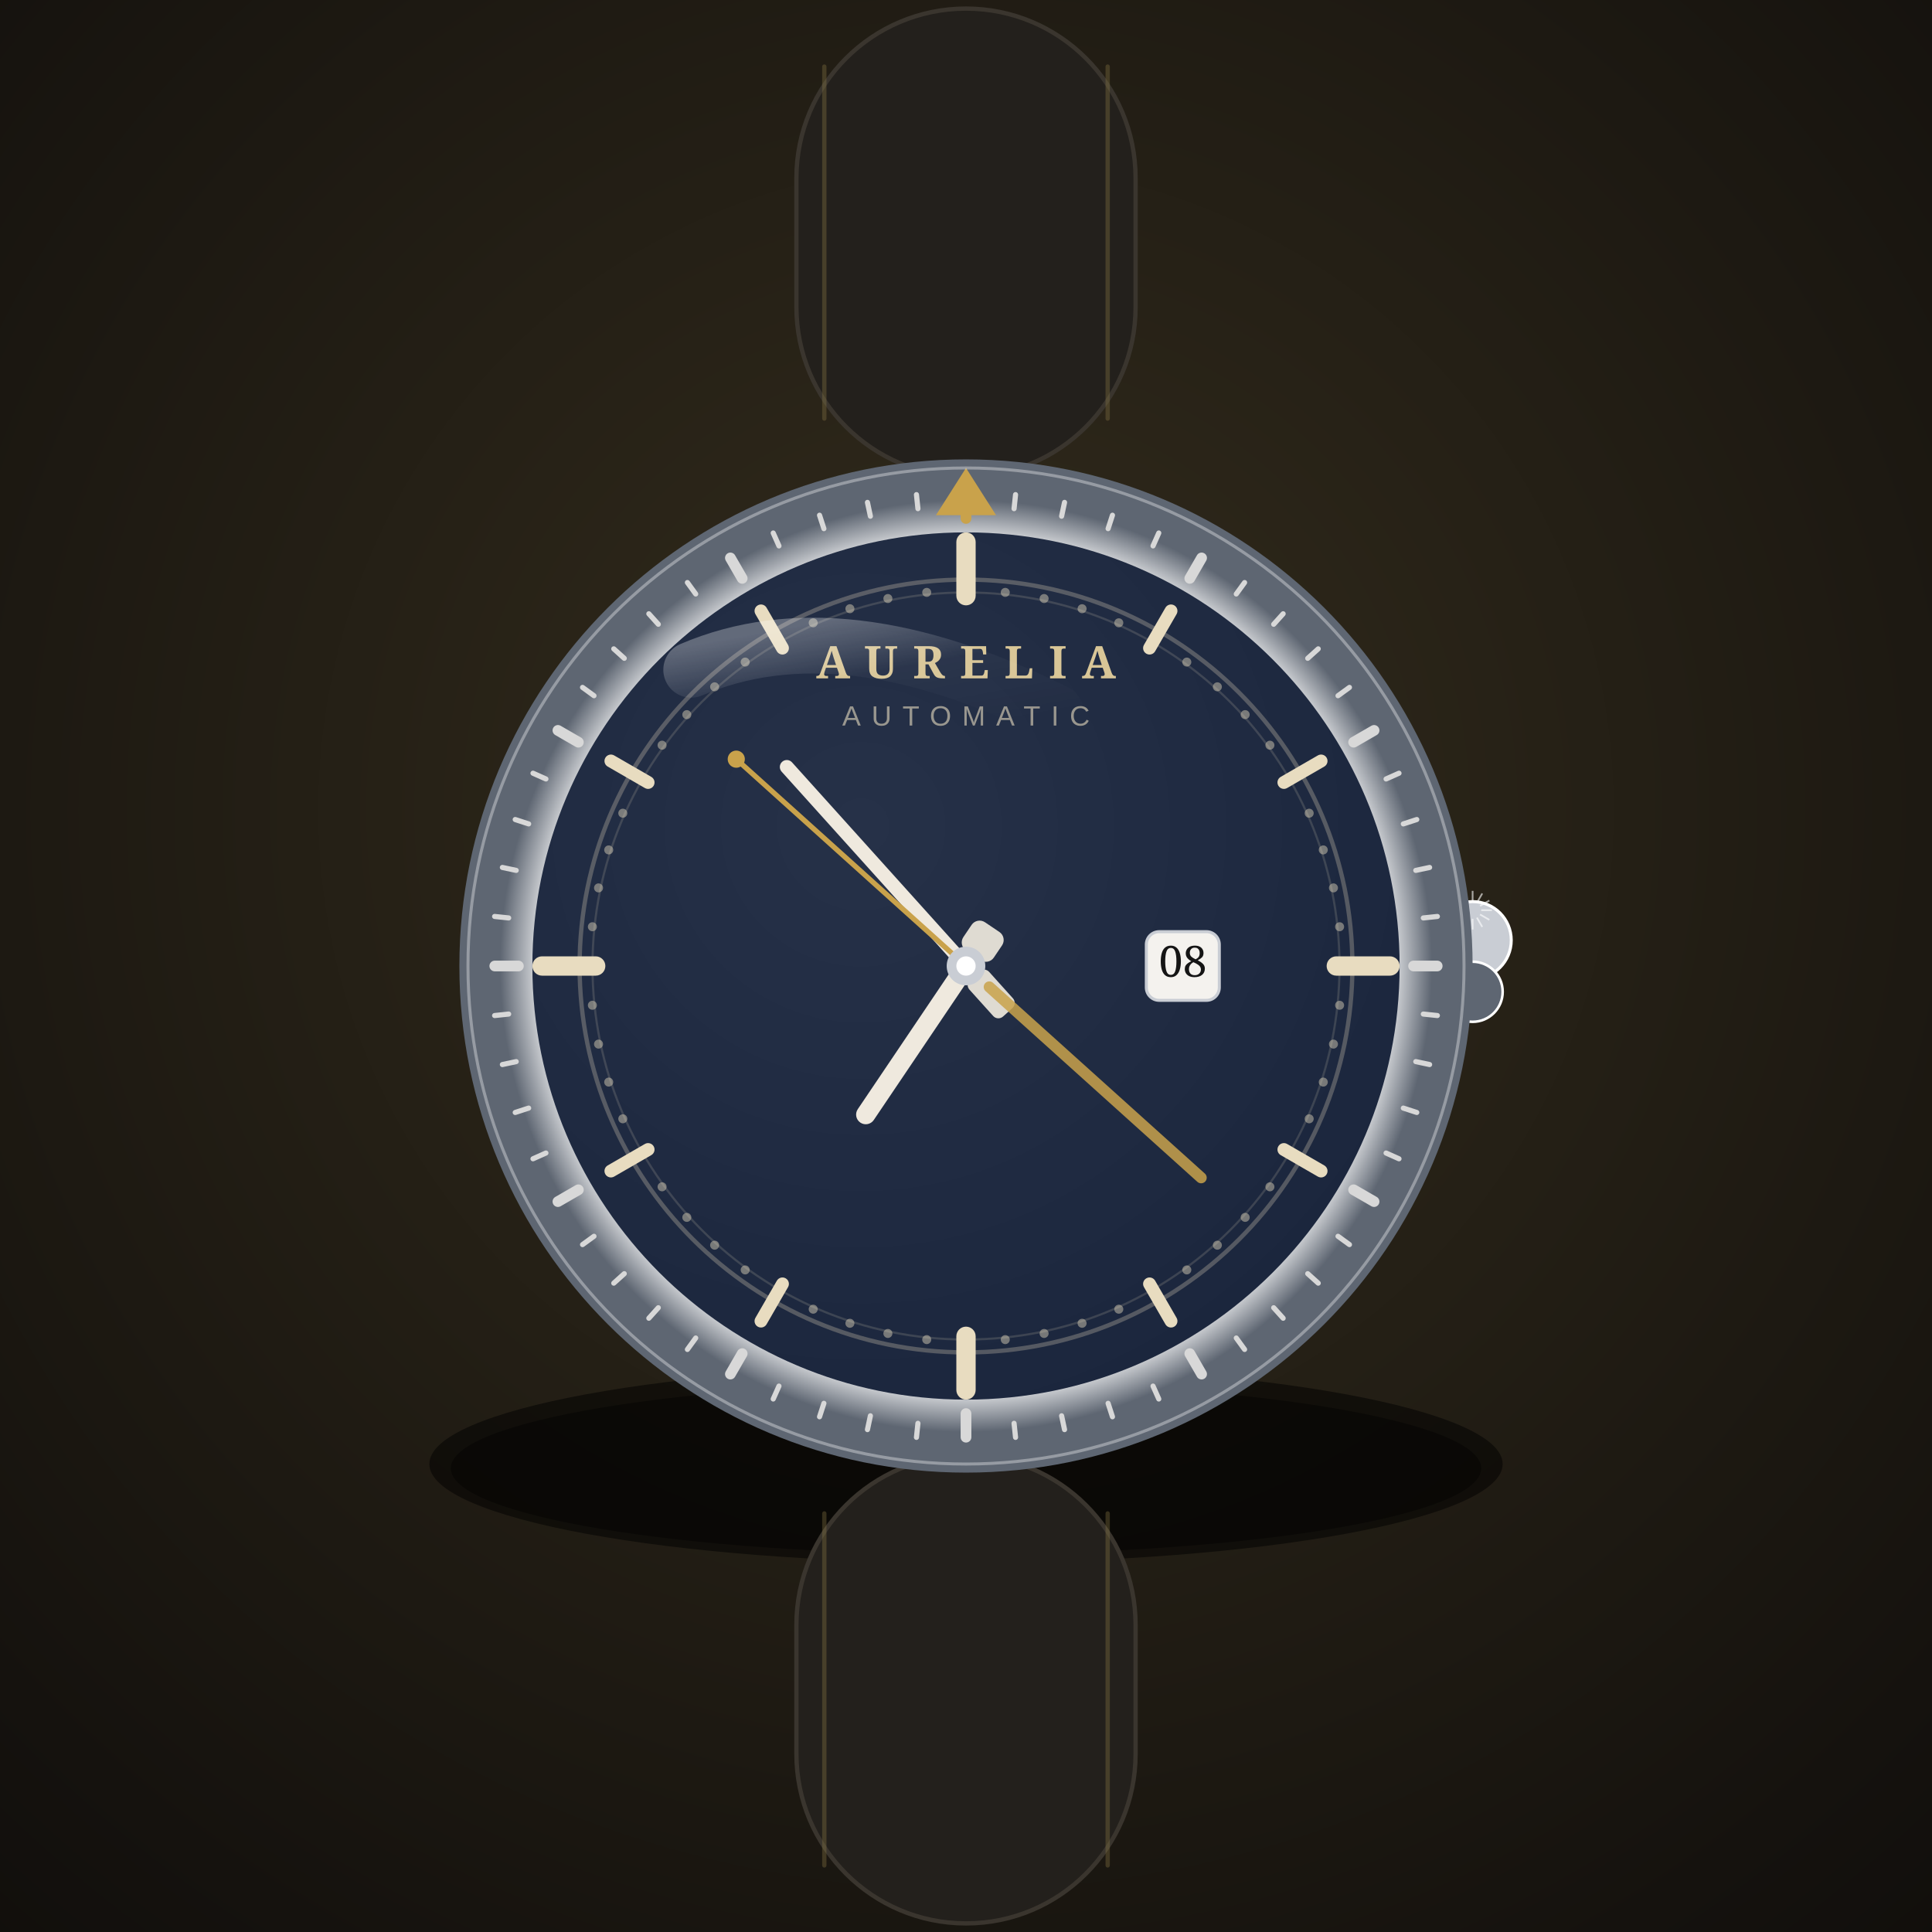
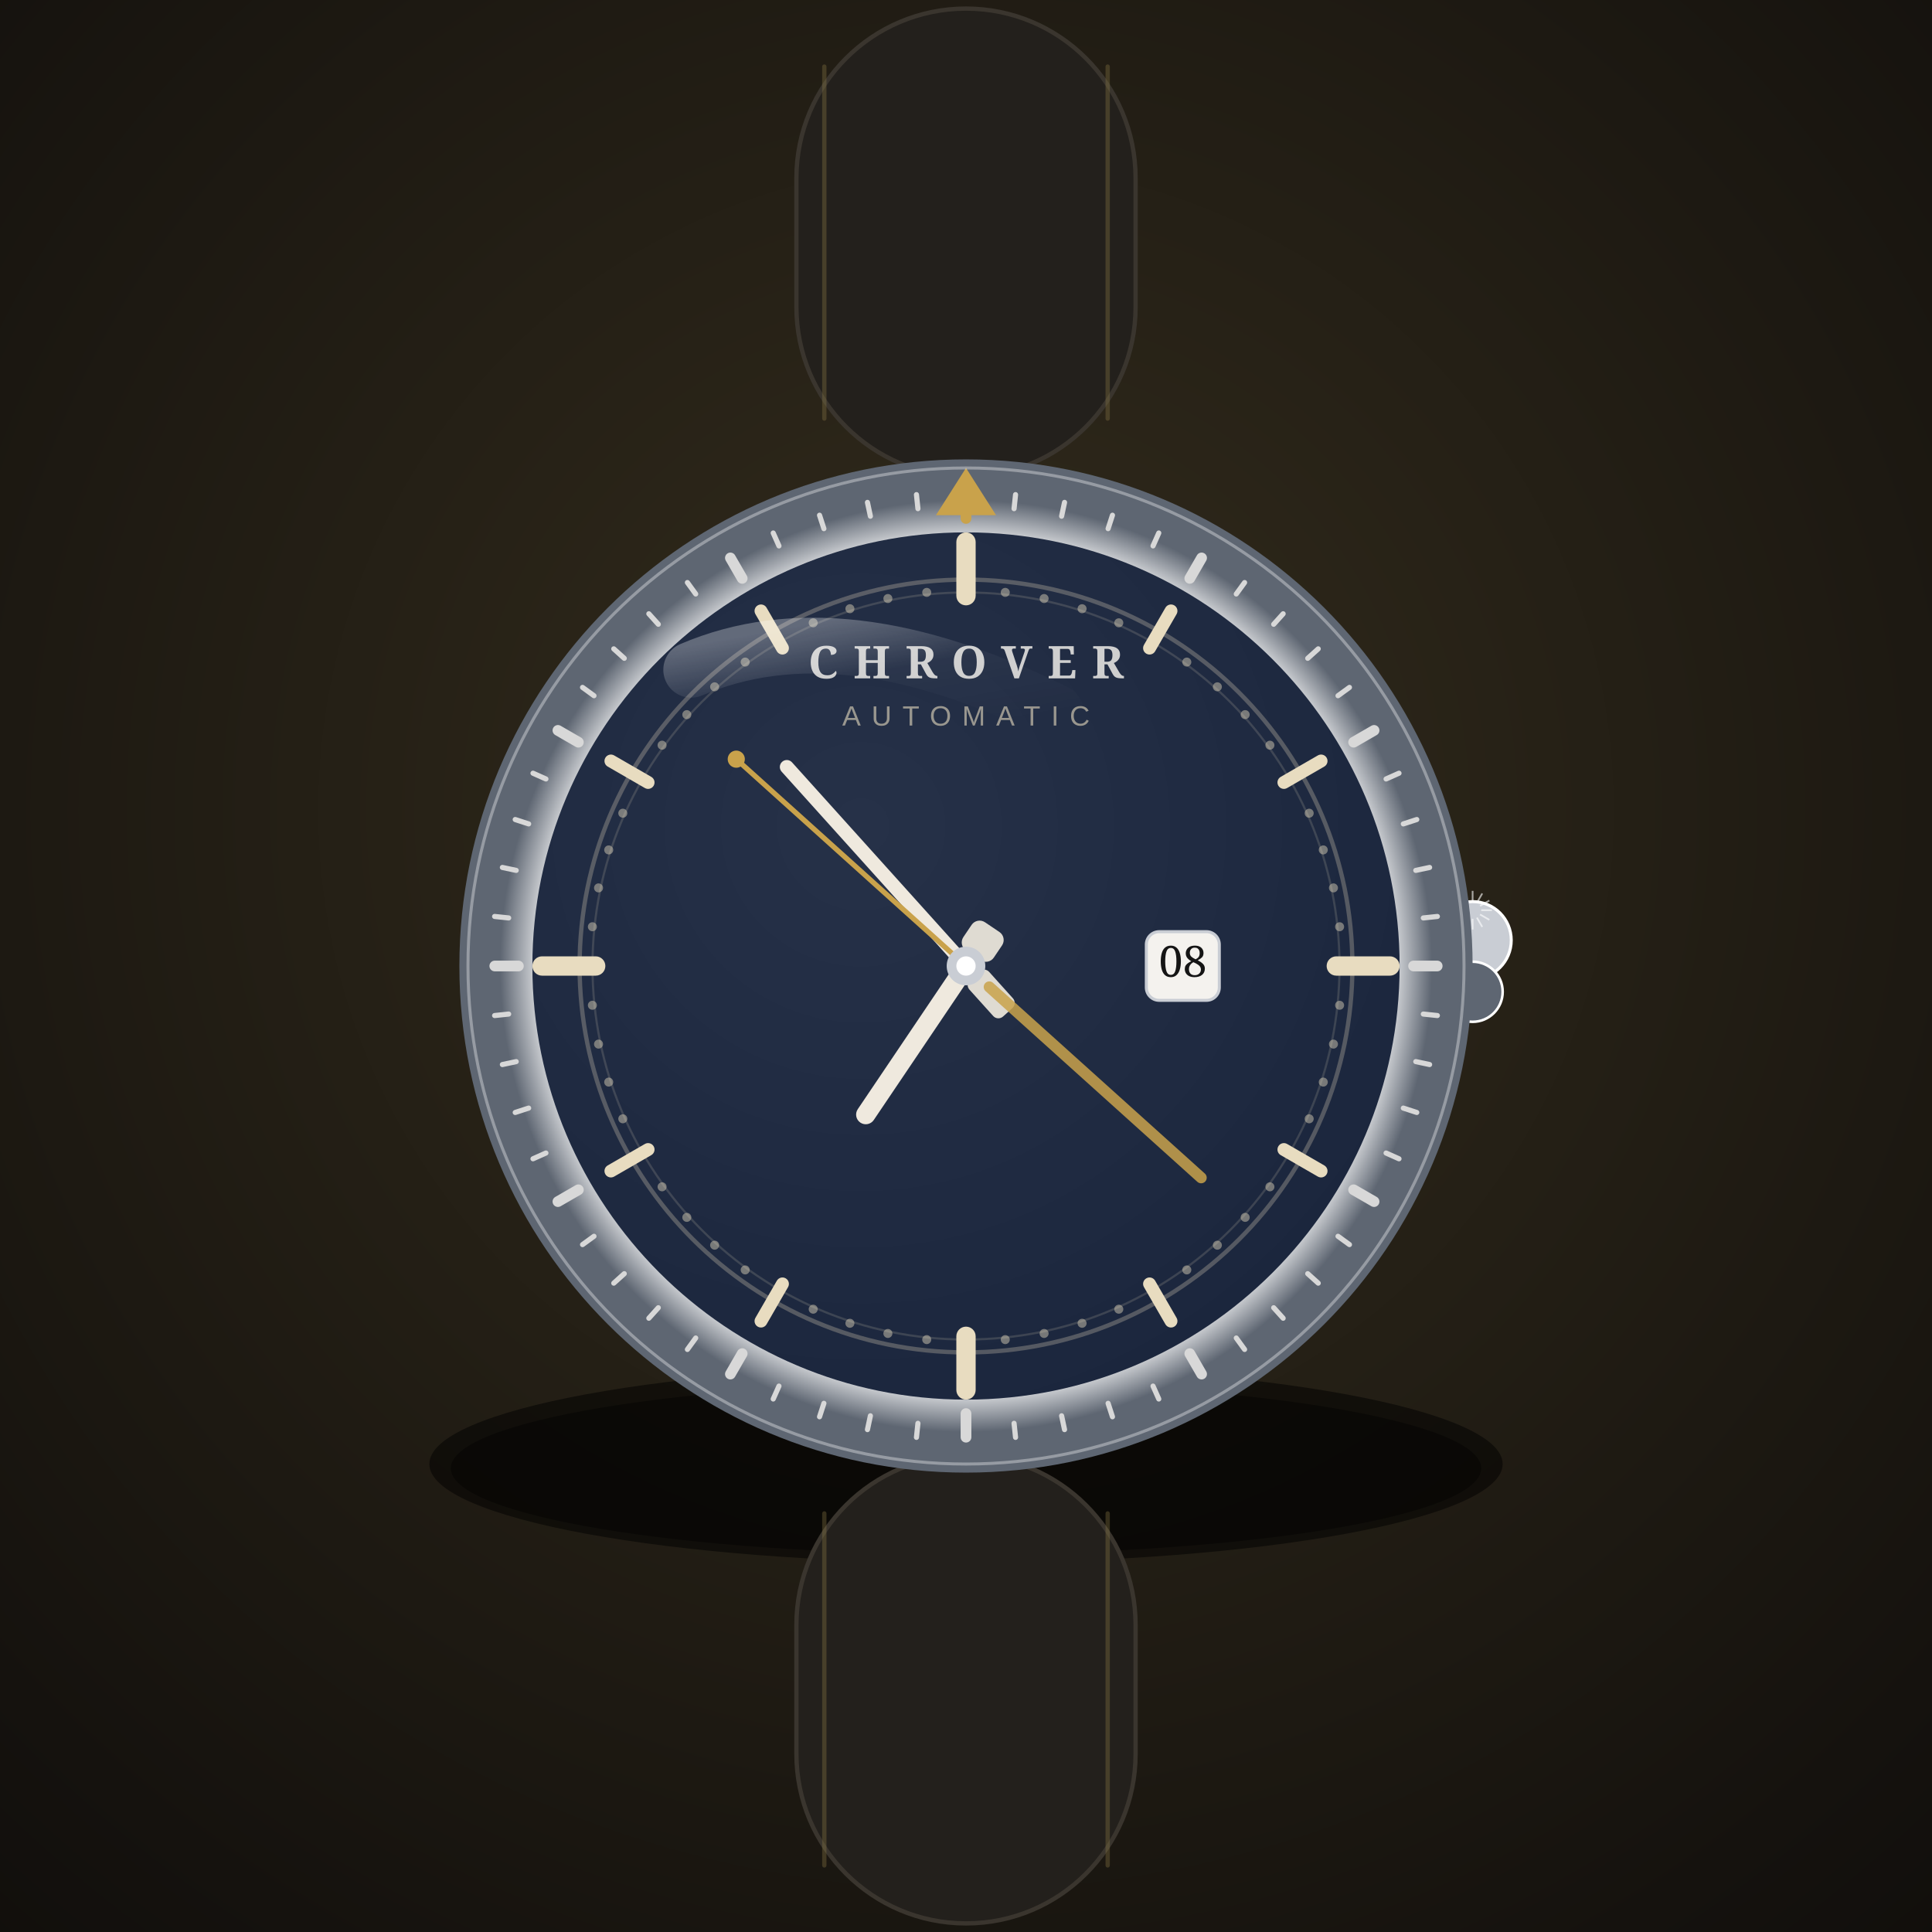
<svg xmlns="http://www.w3.org/2000/svg" width="900" height="900" viewBox="0 0 900 900" font-family="Arial, sans-serif">
  <defs>
    <radialGradient id="bg0" cx="0.5" cy="0.42" r="0.95">
      <stop offset="0%" stop-color="hsl(42 28% 16%)" />
      <stop offset="70%" stop-color="#15120e" />
      <stop offset="100%" stop-color="#0a0908" />
    </radialGradient>
    <linearGradient id="case0" x1="0" y1="0" x2="1" y2="1">
      <stop offset="0%" stop-color="#ffffff" />
      <stop offset="45%" stop-color="#5e6672" stop-opacity="0.9" />
      <stop offset="100%" stop-color="#ffffff" />
    </linearGradient>
    <radialGradient id="dial0" cx="0.38" cy="0.34" r="0.9">
      <stop offset="0%" stop-color="#263148" />
      <stop offset="100%" stop-color="#18233a" />
    </radialGradient>
    <radialGradient id="caseRim0" cx="0.5" cy="0.5" r="0.5">
      <stop offset="82%" stop-color="#ffffff" />
      <stop offset="92%" stop-color="#5e6672" />
      <stop offset="100%" stop-color="#5e6672" />
    </radialGradient>
    <linearGradient id="glass0" x1="0" y1="0" x2="1" y2="1">
      <stop offset="0%" stop-color="#fff" stop-opacity="0.32" />
      <stop offset="45%" stop-color="#fff" stop-opacity="0.04" />
      <stop offset="100%" stop-color="#fff" stop-opacity="0" />
    </linearGradient>
  </defs>
  <rect width="900" height="900" fill="url(#bg0)" />
  <ellipse cx="450" cy="682" rx="250" ry="46" fill="#000" opacity="0.5" />
  <ellipse cx="450" cy="684" rx="240" ry="40" fill="#000" opacity="0.4" />
  <g transform="scale(1) translate(0 0)">
    <rect x="371" y="4" width="158" height="218" rx="79" fill="#23201c" stroke="#3a352e" stroke-width="2" />
    <rect x="383" y="30" width="2" height="166" rx="1" fill="#8a7744" opacity="0.35" />
    <rect x="515" y="30" width="2" height="166" rx="1" fill="#8a7744" opacity="0.35" />
    <rect x="371" y="678" width="158" height="218" rx="79" fill="#23201c" stroke="#3a352e" stroke-width="2" />
    <rect x="383" y="704" width="2" height="166" rx="1" fill="#8a7744" opacity="0.35" />
    <rect x="515" y="704" width="2" height="166" rx="1" fill="#8a7744" opacity="0.35" />
    <rect x="652" y="438" width="22" height="24" rx="5" fill="#5e6672" stroke="#ffffff" stroke-width="1" />
    <circle cx="686" cy="438" r="18" fill="#c9cdd4" stroke="#ffffff" stroke-width="1.4" />
    <circle cx="686" cy="462" r="14" fill="#5e6672" stroke="#ffffff" stroke-width="1.2" />
    <g fill="#c9cdd4" stroke="#ffffff" stroke-opacity="0.6" stroke-width="0.8">
      <path d="M 690 424 L 695 424" />
      <path d="M 689.464 426 L 693.794 428.5" />
      <path d="M 688 427.464 L 690.5 431.794" />
      <path d="M 686 428 L 686 433" />
      <path d="M 684 427.464 L 681.5 431.794" />
      <path d="M 682.536 426 L 678.206 428.5" />
      <path d="M 682 424 L 677 424" />
      <path d="M 682.536 422 L 678.206 419.5" />
      <path d="M 684 420.536 L 681.5 416.206" />
      <path d="M 686 420 L 686 415" />
      <path d="M 688 420.536 L 690.5 416.206" />
      <path d="M 689.464 422 L 693.794 419.5" />
    </g>
    <circle cx="450" cy="450" r="236" fill="url(#caseRim0)" />
    <circle cx="450" cy="450" r="224" fill="none" stroke="#5e6672" stroke-width="3" />
    <circle cx="450" cy="450" r="202" fill="url(#dial0)" />
    <g>
      <path d="M 436 240 L 464 240 L 450 218 Z" fill="#c9a24b" />
      <g transform="rotate(0 450 450)">
        <rect x="447.5" y="228" width="5" height="16" rx="2.5" fill="#c9a24b" />
      </g>
      <g transform="rotate(6 450 450)">
        <rect x="448.8" y="228" width="2.4" height="9" rx="1.2" fill="#d8d8d8" />
      </g>
      <g transform="rotate(12 450 450)">
        <rect x="448.8" y="228" width="2.4" height="9" rx="1.2" fill="#d8d8d8" />
      </g>
      <g transform="rotate(18 450 450)">
        <rect x="448.8" y="228" width="2.4" height="9" rx="1.2" fill="#d8d8d8" />
      </g>
      <g transform="rotate(24 450 450)">
        <rect x="448.8" y="228" width="2.4" height="9" rx="1.2" fill="#d8d8d8" />
      </g>
      <g transform="rotate(30 450 450)">
        <rect x="447.5" y="228" width="5" height="16" rx="2.5" fill="#d8d8d8" />
      </g>
      <g transform="rotate(36 450 450)">
        <rect x="448.8" y="228" width="2.4" height="9" rx="1.2" fill="#d8d8d8" />
      </g>
      <g transform="rotate(42 450 450)">
        <rect x="448.8" y="228" width="2.4" height="9" rx="1.2" fill="#d8d8d8" />
      </g>
      <g transform="rotate(48 450 450)">
        <rect x="448.8" y="228" width="2.4" height="9" rx="1.2" fill="#d8d8d8" />
      </g>
      <g transform="rotate(54 450 450)">
        <rect x="448.8" y="228" width="2.4" height="9" rx="1.2" fill="#d8d8d8" />
      </g>
      <g transform="rotate(60 450 450)">
        <rect x="447.5" y="228" width="5" height="16" rx="2.5" fill="#d8d8d8" />
      </g>
      <g transform="rotate(66 450 450)">
        <rect x="448.8" y="228" width="2.4" height="9" rx="1.2" fill="#d8d8d8" />
      </g>
      <g transform="rotate(72 450 450)">
        <rect x="448.8" y="228" width="2.4" height="9" rx="1.2" fill="#d8d8d8" />
      </g>
      <g transform="rotate(78 450 450)">
        <rect x="448.8" y="228" width="2.4" height="9" rx="1.2" fill="#d8d8d8" />
      </g>
      <g transform="rotate(84 450 450)">
        <rect x="448.8" y="228" width="2.4" height="9" rx="1.2" fill="#d8d8d8" />
      </g>
      <g transform="rotate(90 450 450)">
        <rect x="447.5" y="228" width="5" height="16" rx="2.5" fill="#d8d8d8" />
      </g>
      <g transform="rotate(96 450 450)">
        <rect x="448.8" y="228" width="2.4" height="9" rx="1.2" fill="#d8d8d8" />
      </g>
      <g transform="rotate(102 450 450)">
        <rect x="448.8" y="228" width="2.4" height="9" rx="1.2" fill="#d8d8d8" />
      </g>
      <g transform="rotate(108 450 450)">
        <rect x="448.8" y="228" width="2.4" height="9" rx="1.2" fill="#d8d8d8" />
      </g>
      <g transform="rotate(114 450 450)">
        <rect x="448.8" y="228" width="2.4" height="9" rx="1.2" fill="#d8d8d8" />
      </g>
      <g transform="rotate(120 450 450)">
        <rect x="447.5" y="228" width="5" height="16" rx="2.5" fill="#d8d8d8" />
      </g>
      <g transform="rotate(126 450 450)">
        <rect x="448.8" y="228" width="2.4" height="9" rx="1.2" fill="#d8d8d8" />
      </g>
      <g transform="rotate(132 450 450)">
        <rect x="448.8" y="228" width="2.4" height="9" rx="1.2" fill="#d8d8d8" />
      </g>
      <g transform="rotate(138 450 450)">
        <rect x="448.8" y="228" width="2.4" height="9" rx="1.2" fill="#d8d8d8" />
      </g>
      <g transform="rotate(144 450 450)">
        <rect x="448.8" y="228" width="2.4" height="9" rx="1.2" fill="#d8d8d8" />
      </g>
      <g transform="rotate(150 450 450)">
        <rect x="447.5" y="228" width="5" height="16" rx="2.5" fill="#d8d8d8" />
      </g>
      <g transform="rotate(156 450 450)">
        <rect x="448.8" y="228" width="2.4" height="9" rx="1.2" fill="#d8d8d8" />
      </g>
      <g transform="rotate(162 450 450)">
        <rect x="448.8" y="228" width="2.4" height="9" rx="1.2" fill="#d8d8d8" />
      </g>
      <g transform="rotate(168 450 450)">
        <rect x="448.8" y="228" width="2.4" height="9" rx="1.2" fill="#d8d8d8" />
      </g>
      <g transform="rotate(174 450 450)">
        <rect x="448.8" y="228" width="2.4" height="9" rx="1.2" fill="#d8d8d8" />
      </g>
      <g transform="rotate(180 450 450)">
        <rect x="447.5" y="228" width="5" height="16" rx="2.5" fill="#d8d8d8" />
      </g>
      <g transform="rotate(186 450 450)">
        <rect x="448.8" y="228" width="2.4" height="9" rx="1.2" fill="#d8d8d8" />
      </g>
      <g transform="rotate(192 450 450)">
        <rect x="448.8" y="228" width="2.4" height="9" rx="1.2" fill="#d8d8d8" />
      </g>
      <g transform="rotate(198 450 450)">
        <rect x="448.8" y="228" width="2.4" height="9" rx="1.2" fill="#d8d8d8" />
      </g>
      <g transform="rotate(204 450 450)">
        <rect x="448.8" y="228" width="2.4" height="9" rx="1.2" fill="#d8d8d8" />
      </g>
      <g transform="rotate(210 450 450)">
        <rect x="447.5" y="228" width="5" height="16" rx="2.5" fill="#d8d8d8" />
      </g>
      <g transform="rotate(216 450 450)">
        <rect x="448.8" y="228" width="2.4" height="9" rx="1.2" fill="#d8d8d8" />
      </g>
      <g transform="rotate(222 450 450)">
        <rect x="448.8" y="228" width="2.4" height="9" rx="1.2" fill="#d8d8d8" />
      </g>
      <g transform="rotate(228 450 450)">
        <rect x="448.8" y="228" width="2.4" height="9" rx="1.2" fill="#d8d8d8" />
      </g>
      <g transform="rotate(234 450 450)">
        <rect x="448.8" y="228" width="2.4" height="9" rx="1.2" fill="#d8d8d8" />
      </g>
      <g transform="rotate(240 450 450)">
        <rect x="447.5" y="228" width="5" height="16" rx="2.5" fill="#d8d8d8" />
      </g>
      <g transform="rotate(246 450 450)">
        <rect x="448.8" y="228" width="2.4" height="9" rx="1.2" fill="#d8d8d8" />
      </g>
      <g transform="rotate(252 450 450)">
        <rect x="448.8" y="228" width="2.4" height="9" rx="1.2" fill="#d8d8d8" />
      </g>
      <g transform="rotate(258 450 450)">
        <rect x="448.8" y="228" width="2.4" height="9" rx="1.2" fill="#d8d8d8" />
      </g>
      <g transform="rotate(264 450 450)">
        <rect x="448.8" y="228" width="2.4" height="9" rx="1.2" fill="#d8d8d8" />
      </g>
      <g transform="rotate(270 450 450)">
        <rect x="447.5" y="228" width="5" height="16" rx="2.5" fill="#d8d8d8" />
      </g>
      <g transform="rotate(276 450 450)">
        <rect x="448.8" y="228" width="2.4" height="9" rx="1.2" fill="#d8d8d8" />
      </g>
      <g transform="rotate(282 450 450)">
        <rect x="448.8" y="228" width="2.4" height="9" rx="1.2" fill="#d8d8d8" />
      </g>
      <g transform="rotate(288 450 450)">
        <rect x="448.8" y="228" width="2.4" height="9" rx="1.2" fill="#d8d8d8" />
      </g>
      <g transform="rotate(294 450 450)">
        <rect x="448.8" y="228" width="2.4" height="9" rx="1.2" fill="#d8d8d8" />
      </g>
      <g transform="rotate(300 450 450)">
        <rect x="447.5" y="228" width="5" height="16" rx="2.5" fill="#d8d8d8" />
      </g>
      <g transform="rotate(306 450 450)">
        <rect x="448.8" y="228" width="2.4" height="9" rx="1.2" fill="#d8d8d8" />
      </g>
      <g transform="rotate(312 450 450)">
        <rect x="448.8" y="228" width="2.4" height="9" rx="1.2" fill="#d8d8d8" />
      </g>
      <g transform="rotate(318 450 450)">
        <rect x="448.8" y="228" width="2.4" height="9" rx="1.2" fill="#d8d8d8" />
      </g>
      <g transform="rotate(324 450 450)">
        <rect x="448.8" y="228" width="2.4" height="9" rx="1.2" fill="#d8d8d8" />
      </g>
      <g transform="rotate(330 450 450)">
        <rect x="447.5" y="228" width="5" height="16" rx="2.5" fill="#d8d8d8" />
      </g>
      <g transform="rotate(336 450 450)">
        <rect x="448.8" y="228" width="2.4" height="9" rx="1.2" fill="#d8d8d8" />
      </g>
      <g transform="rotate(342 450 450)">
        <rect x="448.8" y="228" width="2.4" height="9" rx="1.2" fill="#d8d8d8" />
      </g>
      <g transform="rotate(348 450 450)">
        <rect x="448.8" y="228" width="2.4" height="9" rx="1.2" fill="#d8d8d8" />
      </g>
      <g transform="rotate(354 450 450)">
        <rect x="448.8" y="228" width="2.4" height="9" rx="1.2" fill="#d8d8d8" />
      </g>
    </g>
    <circle cx="450" cy="450" r="180" fill="none" stroke="rgba(232,220,192,0.28)" stroke-width="2" />
    <circle cx="450" cy="450" r="174" fill="none" stroke="rgba(232,220,192,0.16)" stroke-width="1" />
    <g transform="rotate(6 450 450)">
      <circle cx="450" cy="275" r="2.1" fill="rgba(232,220,192,0.45)" />
    </g>
    <g transform="rotate(12 450 450)">
      <circle cx="450" cy="275" r="2.1" fill="rgba(232,220,192,0.45)" />
    </g>
    <g transform="rotate(18 450 450)">
      <circle cx="450" cy="275" r="2.1" fill="rgba(232,220,192,0.45)" />
    </g>
    <g transform="rotate(24 450 450)">
      <circle cx="450" cy="275" r="2.1" fill="rgba(232,220,192,0.45)" />
    </g>
    <g transform="rotate(36 450 450)">
      <circle cx="450" cy="275" r="2.1" fill="rgba(232,220,192,0.45)" />
    </g>
    <g transform="rotate(42 450 450)">
      <circle cx="450" cy="275" r="2.1" fill="rgba(232,220,192,0.45)" />
    </g>
    <g transform="rotate(48 450 450)">
      <circle cx="450" cy="275" r="2.1" fill="rgba(232,220,192,0.45)" />
    </g>
    <g transform="rotate(54 450 450)">
      <circle cx="450" cy="275" r="2.1" fill="rgba(232,220,192,0.45)" />
    </g>
    <g transform="rotate(66 450 450)">
      <circle cx="450" cy="275" r="2.1" fill="rgba(232,220,192,0.45)" />
    </g>
    <g transform="rotate(72 450 450)">
      <circle cx="450" cy="275" r="2.1" fill="rgba(232,220,192,0.45)" />
    </g>
    <g transform="rotate(78 450 450)">
      <circle cx="450" cy="275" r="2.1" fill="rgba(232,220,192,0.45)" />
    </g>
    <g transform="rotate(84 450 450)">
      <circle cx="450" cy="275" r="2.1" fill="rgba(232,220,192,0.45)" />
    </g>
    <g transform="rotate(96 450 450)">
      <circle cx="450" cy="275" r="2.1" fill="rgba(232,220,192,0.45)" />
    </g>
    <g transform="rotate(102 450 450)">
      <circle cx="450" cy="275" r="2.1" fill="rgba(232,220,192,0.45)" />
    </g>
    <g transform="rotate(108 450 450)">
      <circle cx="450" cy="275" r="2.1" fill="rgba(232,220,192,0.45)" />
    </g>
    <g transform="rotate(114 450 450)">
      <circle cx="450" cy="275" r="2.1" fill="rgba(232,220,192,0.45)" />
    </g>
    <g transform="rotate(126 450 450)">
      <circle cx="450" cy="275" r="2.1" fill="rgba(232,220,192,0.45)" />
    </g>
    <g transform="rotate(132 450 450)">
      <circle cx="450" cy="275" r="2.1" fill="rgba(232,220,192,0.45)" />
    </g>
    <g transform="rotate(138 450 450)">
      <circle cx="450" cy="275" r="2.1" fill="rgba(232,220,192,0.45)" />
    </g>
    <g transform="rotate(144 450 450)">
      <circle cx="450" cy="275" r="2.1" fill="rgba(232,220,192,0.45)" />
    </g>
    <g transform="rotate(156 450 450)">
      <circle cx="450" cy="275" r="2.1" fill="rgba(232,220,192,0.45)" />
    </g>
    <g transform="rotate(162 450 450)">
      <circle cx="450" cy="275" r="2.1" fill="rgba(232,220,192,0.45)" />
    </g>
    <g transform="rotate(168 450 450)">
      <circle cx="450" cy="275" r="2.1" fill="rgba(232,220,192,0.45)" />
    </g>
    <g transform="rotate(174 450 450)">
      <circle cx="450" cy="275" r="2.1" fill="rgba(232,220,192,0.45)" />
    </g>
    <g transform="rotate(186 450 450)">
      <circle cx="450" cy="275" r="2.1" fill="rgba(232,220,192,0.45)" />
    </g>
    <g transform="rotate(192 450 450)">
      <circle cx="450" cy="275" r="2.1" fill="rgba(232,220,192,0.45)" />
    </g>
    <g transform="rotate(198 450 450)">
      <circle cx="450" cy="275" r="2.1" fill="rgba(232,220,192,0.45)" />
    </g>
    <g transform="rotate(204 450 450)">
      <circle cx="450" cy="275" r="2.1" fill="rgba(232,220,192,0.45)" />
    </g>
    <g transform="rotate(216 450 450)">
      <circle cx="450" cy="275" r="2.1" fill="rgba(232,220,192,0.45)" />
    </g>
    <g transform="rotate(222 450 450)">
      <circle cx="450" cy="275" r="2.1" fill="rgba(232,220,192,0.45)" />
    </g>
    <g transform="rotate(228 450 450)">
      <circle cx="450" cy="275" r="2.1" fill="rgba(232,220,192,0.45)" />
    </g>
    <g transform="rotate(234 450 450)">
      <circle cx="450" cy="275" r="2.1" fill="rgba(232,220,192,0.45)" />
    </g>
    <g transform="rotate(246 450 450)">
      <circle cx="450" cy="275" r="2.1" fill="rgba(232,220,192,0.45)" />
    </g>
    <g transform="rotate(252 450 450)">
      <circle cx="450" cy="275" r="2.1" fill="rgba(232,220,192,0.45)" />
    </g>
    <g transform="rotate(258 450 450)">
      <circle cx="450" cy="275" r="2.1" fill="rgba(232,220,192,0.45)" />
    </g>
    <g transform="rotate(264 450 450)">
      <circle cx="450" cy="275" r="2.1" fill="rgba(232,220,192,0.45)" />
    </g>
    <g transform="rotate(276 450 450)">
      <circle cx="450" cy="275" r="2.1" fill="rgba(232,220,192,0.45)" />
    </g>
    <g transform="rotate(282 450 450)">
      <circle cx="450" cy="275" r="2.1" fill="rgba(232,220,192,0.45)" />
    </g>
    <g transform="rotate(288 450 450)">
      <circle cx="450" cy="275" r="2.1" fill="rgba(232,220,192,0.45)" />
    </g>
    <g transform="rotate(294 450 450)">
      <circle cx="450" cy="275" r="2.1" fill="rgba(232,220,192,0.45)" />
    </g>
    <g transform="rotate(306 450 450)">
      <circle cx="450" cy="275" r="2.1" fill="rgba(232,220,192,0.45)" />
    </g>
    <g transform="rotate(312 450 450)">
      <circle cx="450" cy="275" r="2.1" fill="rgba(232,220,192,0.45)" />
    </g>
    <g transform="rotate(318 450 450)">
      <circle cx="450" cy="275" r="2.1" fill="rgba(232,220,192,0.45)" />
    </g>
    <g transform="rotate(324 450 450)">
      <circle cx="450" cy="275" r="2.1" fill="rgba(232,220,192,0.45)" />
    </g>
    <g transform="rotate(336 450 450)">
      <circle cx="450" cy="275" r="2.1" fill="rgba(232,220,192,0.45)" />
    </g>
    <g transform="rotate(342 450 450)">
      <circle cx="450" cy="275" r="2.1" fill="rgba(232,220,192,0.45)" />
    </g>
    <g transform="rotate(348 450 450)">
      <circle cx="450" cy="275" r="2.1" fill="rgba(232,220,192,0.45)" />
    </g>
    <g transform="rotate(354 450 450)">
      <circle cx="450" cy="275" r="2.1" fill="rgba(232,220,192,0.45)" />
    </g>
    <g transform="rotate(0 450 450)">
      <rect x="445.5" y="248" width="9" height="34" rx="4.5" fill="#e8dcc0" />
    </g>
    <g transform="rotate(30 450 450)">
      <rect x="447" y="256" width="6" height="26" rx="3" fill="#e8dcc0" />
    </g>
    <g transform="rotate(60 450 450)">
      <rect x="447" y="256" width="6" height="26" rx="3" fill="#e8dcc0" />
    </g>
    <g transform="rotate(90 450 450)">
      <rect x="445.5" y="248" width="9" height="34" rx="4.5" fill="#e8dcc0" />
    </g>
    <g transform="rotate(120 450 450)">
      <rect x="447" y="256" width="6" height="26" rx="3" fill="#e8dcc0" />
    </g>
    <g transform="rotate(150 450 450)">
      <rect x="447" y="256" width="6" height="26" rx="3" fill="#e8dcc0" />
    </g>
    <g transform="rotate(180 450 450)">
      <rect x="445.5" y="248" width="9" height="34" rx="4.5" fill="#e8dcc0" />
    </g>
    <g transform="rotate(210 450 450)">
      <rect x="447" y="256" width="6" height="26" rx="3" fill="#e8dcc0" />
    </g>
    <g transform="rotate(240 450 450)">
      <rect x="447" y="256" width="6" height="26" rx="3" fill="#e8dcc0" />
    </g>
    <g transform="rotate(270 450 450)">
      <rect x="445.5" y="248" width="9" height="34" rx="4.5" fill="#e8dcc0" />
    </g>
    <g transform="rotate(300 450 450)">
      <rect x="447" y="256" width="6" height="26" rx="3" fill="#e8dcc0" />
    </g>
    <g transform="rotate(330 450 450)">
      <rect x="447" y="256" width="6" height="26" rx="3" fill="#e8dcc0" />
    </g>
-     <text x="450" y="316" text-anchor="middle" font-family="Georgia, serif" font-size="21" letter-spacing="7" fill="#d9c697" font-weight="600">AURELIA</text>
+     <text x="450" y="316" text-anchor="middle" font-family="Georgia, serif" font-size="21" letter-spacing="7" fill="#cfcfcf" font-weight="600">CHROVER</text>
    <text x="450" y="338" text-anchor="middle" font-family="Arial, sans-serif" font-size="13" letter-spacing="5" fill="rgba(232,220,192,0.6)">AUTOMATIC</text>
    <g>
      <rect x="534" y="434" width="34" height="32" rx="6" fill="#f4f2ee" stroke="#c9cdd4" stroke-width="1.4" />
      <text x="551" y="455" text-anchor="middle" font-family="Georgia, serif" font-size="20" fill="#151515">08</text>
    </g>
    <g transform="rotate(214 450 450)">
      <rect x="445.5" y="362" width="9" height="88" rx="4.5" fill="#efe9de" />
      <rect x="441.45" y="456" width="17.1" height="15.84" rx="4.5" fill="#efe9de" opacity="0.92" />
    </g>
    <g transform="rotate(-42 450 450)">
      <rect x="446.75" y="322" width="6.5" height="128" rx="3.25" fill="#efe9de" />
      <rect x="443.825" y="456" width="12.35" height="23.04" rx="3.25" fill="#efe9de" opacity="0.92" />
    </g>
    <g transform="rotate(-48 450 450)">
      <rect x="448.8" y="308" width="2.4" height="142" rx="1.2" fill="#c9a24b" />
      <circle cx="450" cy="306" r="4" fill="#c9a24b" />
      <rect x="447.4" y="462" width="5.2" height="138" rx="2.6" fill="#c9a24b" opacity="0.85" />
    </g>
    <circle cx="450" cy="450" r="9" fill="#c9cdd4" />
    <circle cx="450" cy="450" r="4.5" fill="#ffffff" />
    <rect x="449" y="448.5" width="2" height="26" rx="1" fill="#ffffff" opacity="0" />
    <path d="M 322 312 Q 392 282 492 332" fill="none" stroke="url(#glass0)" stroke-width="26" stroke-linecap="round" opacity="0.9" />
    <circle cx="450" cy="450" r="232" fill="none" stroke="#ffffff" stroke-opacity="0.35" stroke-width="1.4" />
  </g>
</svg>
